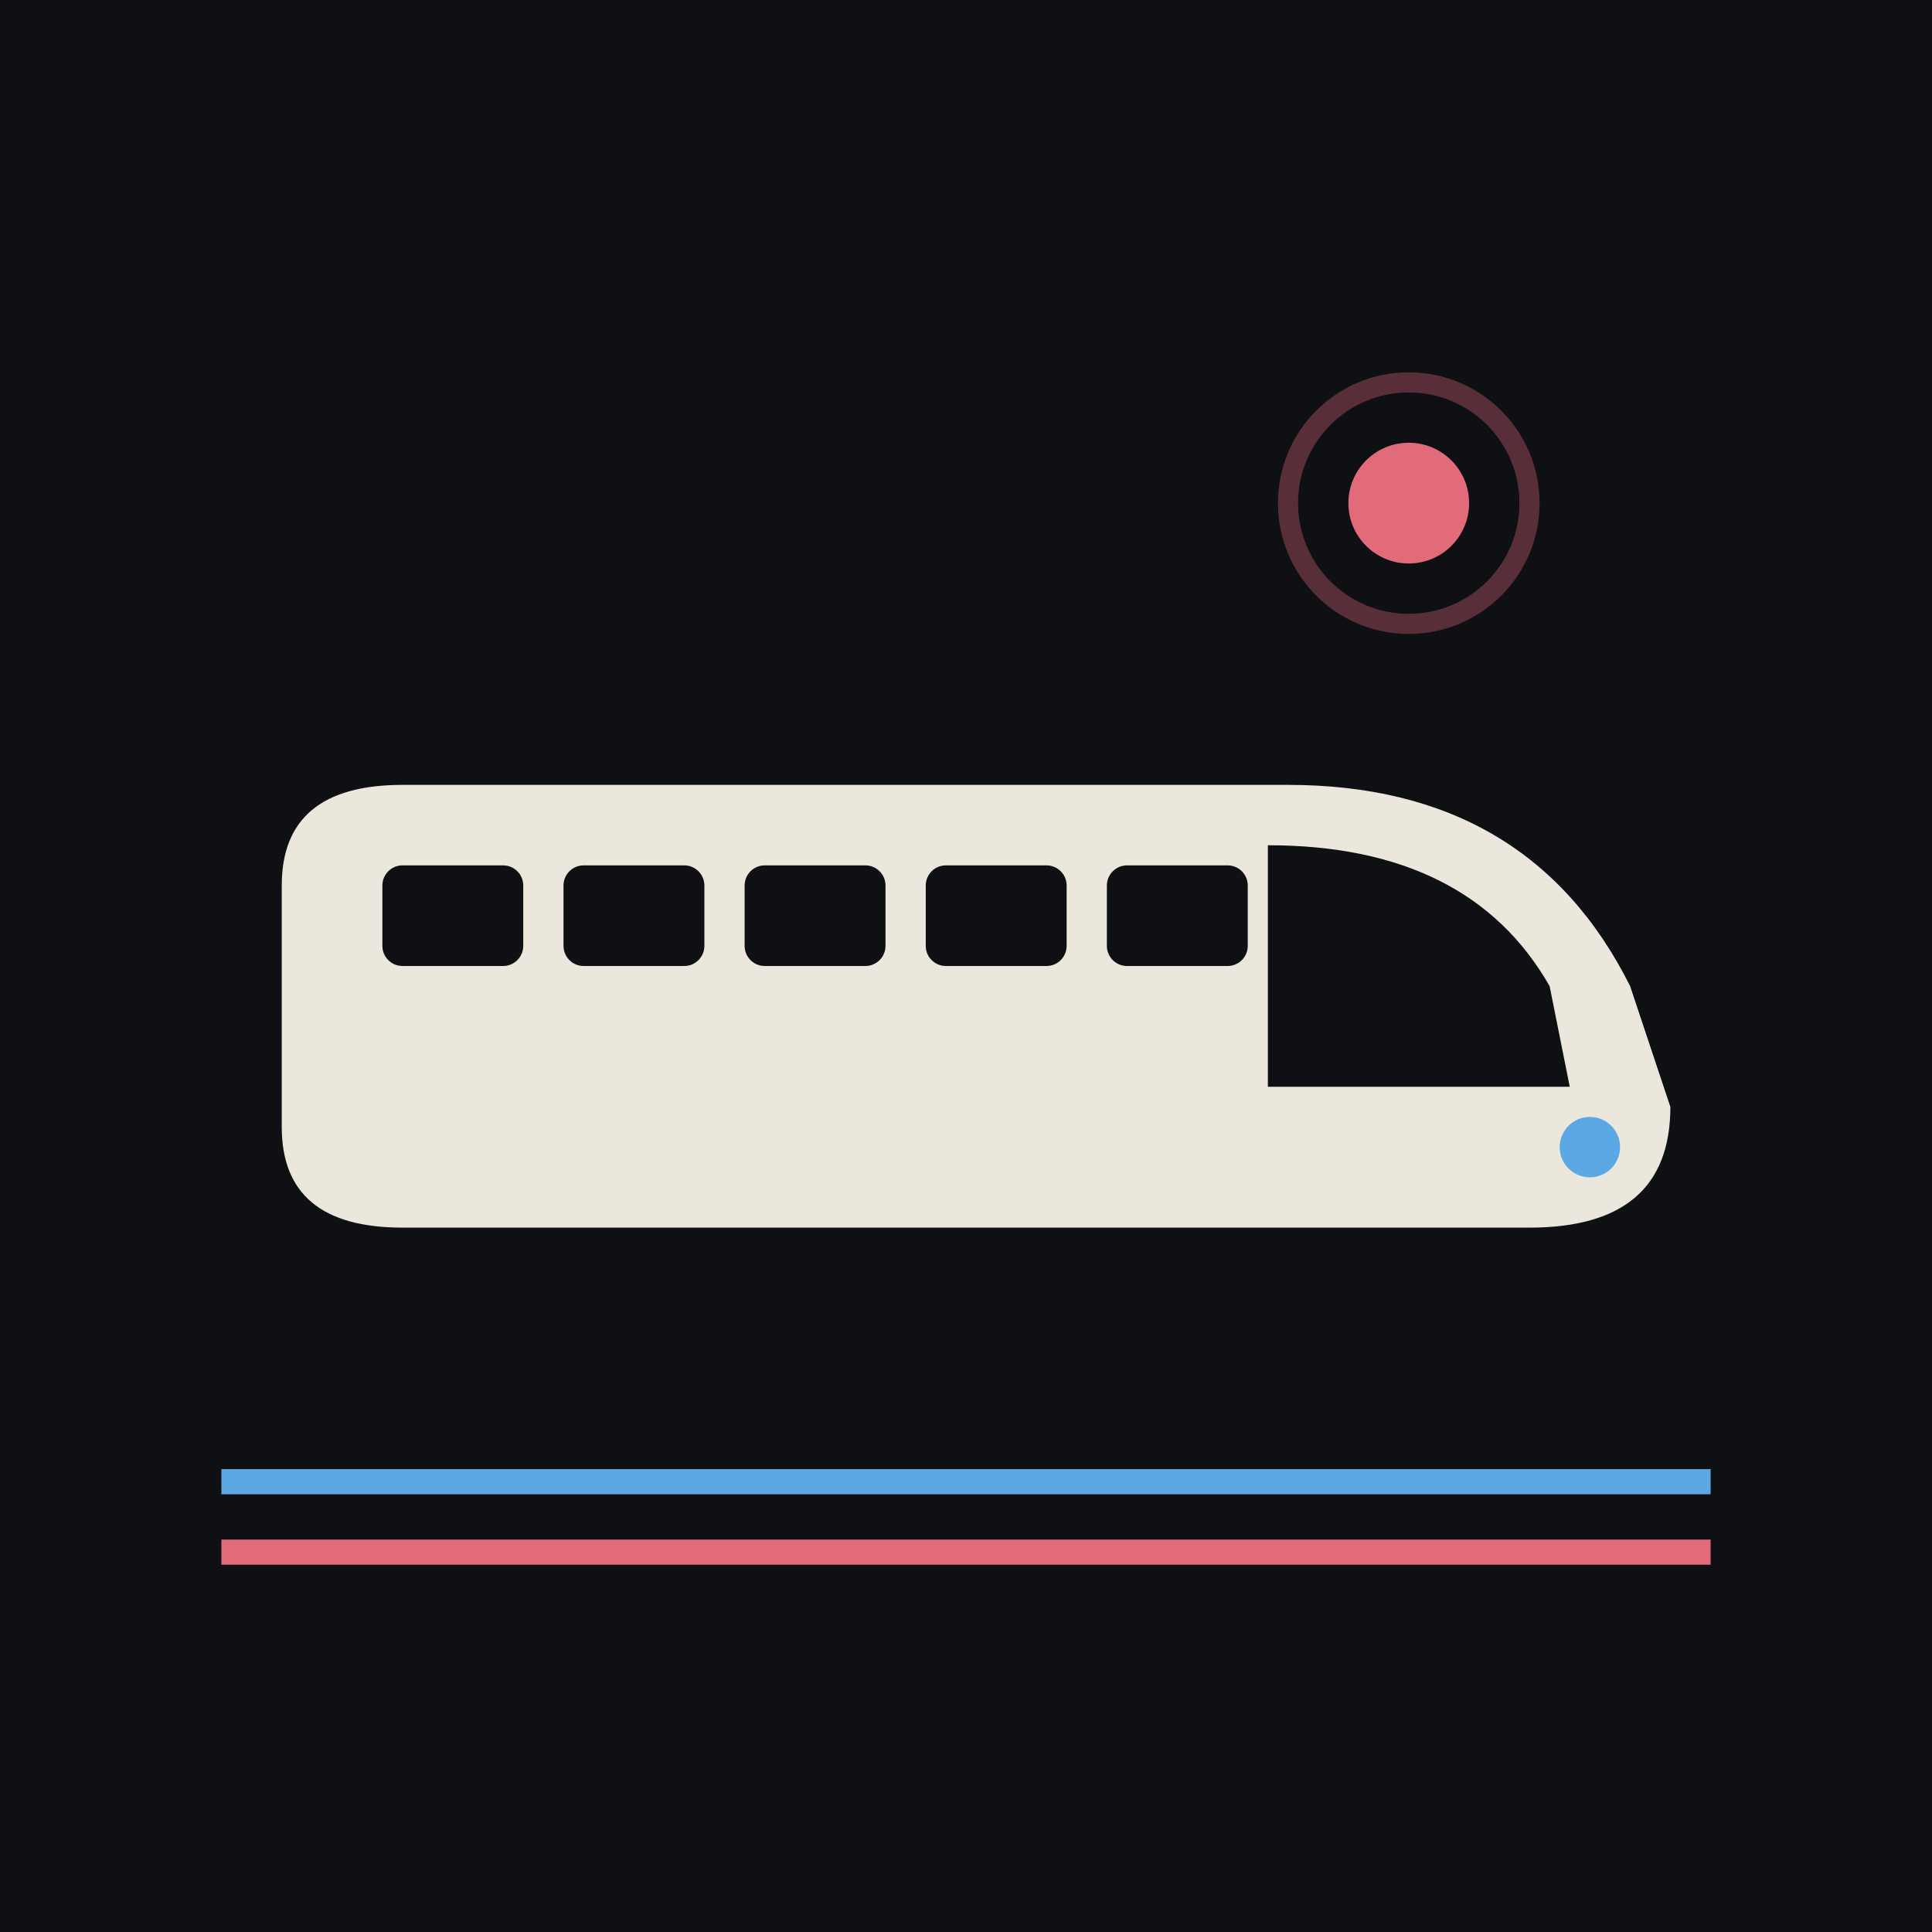
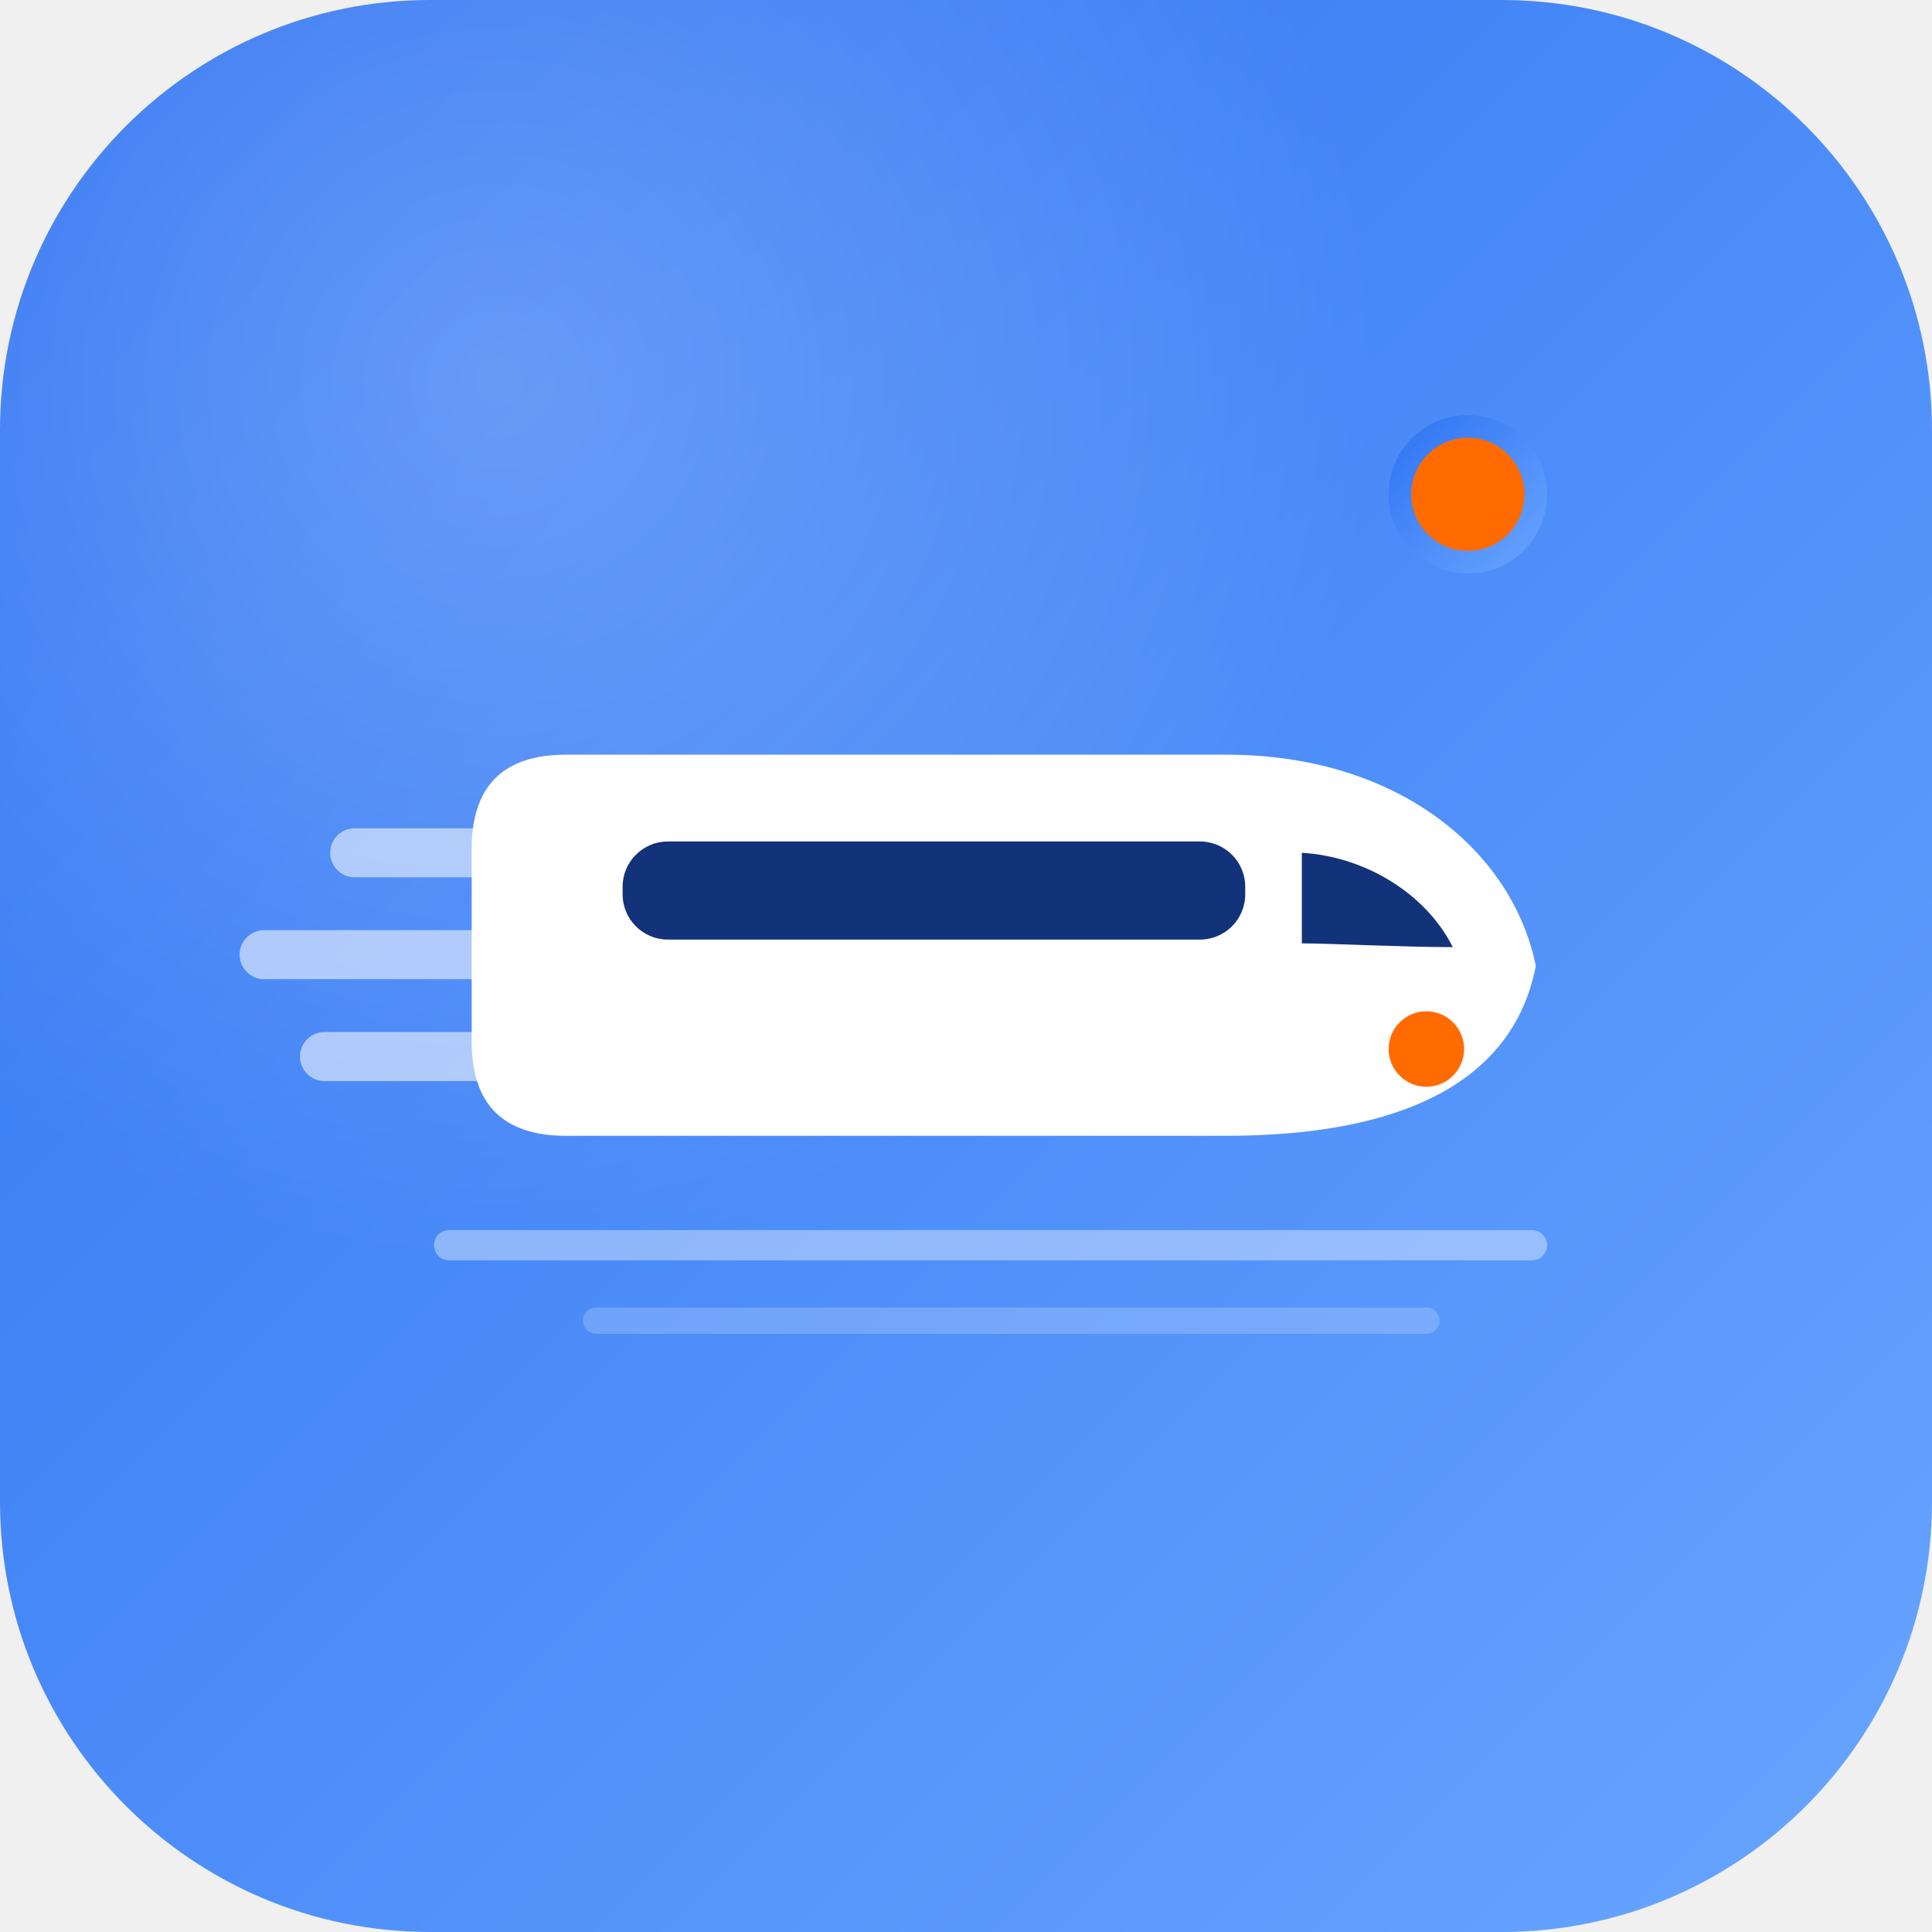
- <svg xmlns="http://www.w3.org/2000/svg" viewBox="0 0 192 192" width="192" height="192">
-   <rect width="192" height="192" fill="#0E1014" />
-   <g transform="translate(140, 50)">
-     <circle r="12" fill="none" stroke="#E26B7A" stroke-width="2" opacity="0.35" />
-     <circle r="6" fill="#E26B7A" />
+ <svg xmlns="http://www.w3.org/2000/svg" width="192" height="192" viewBox="0 0 1024 1024" role="img" aria-label="발권창구">
+   <defs>
+     <linearGradient id="bgCobalt" x1="0" y1="0" x2="1" y2="1">
+       <stop offset="0" stop-color="#2E72F2" />
+       <stop offset="1" stop-color="#69A6FF" />
+     </linearGradient>
+     <radialGradient id="glossHi" cx="0.26" cy="0.2" r="0.9">
+       <stop offset="0" stop-color="#ffffff" stop-opacity="0.22" />
+       <stop offset="0.5" stop-color="#ffffff" stop-opacity="0" />
+     </radialGradient>
+   </defs>
+   <rect x="0" y="0" width="1024" height="1024" rx="228" fill="url(#bgCobalt)" />
+   <rect x="0" y="0" width="1024" height="1024" rx="228" fill="url(#glossHi)" />
+   <g stroke="#ffffff" stroke-linecap="round" stroke-width="26" opacity="0.55">
+     <line x1="188" y1="452" x2="266" y2="452" />
+     <line x1="140" y1="506" x2="266" y2="506" />
+     <line x1="172" y1="560" x2="266" y2="560" />
  </g>
-   <g transform="translate(96, 110)">
-     <path d="       M -68,-22       Q -68,-32 -56,-32       L 32,-32       Q 56,-32 66,-12       L 70,0       Q 70,12 56,12       L -56,12       Q -68,12 -68,2       Z     " fill="#ECE7DD" />
-     <path d="       M 30,-26       Q 50,-26 58,-12       L 60,-2       L 30,-2       Z     " fill="#0E1014" />
-     <rect x="-58" y="-24" width="14" height="10" rx="2" fill="#0E1014" />
-     <rect x="-40" y="-24" width="14" height="10" rx="2" fill="#0E1014" />
-     <rect x="-22" y="-24" width="14" height="10" rx="2" fill="#0E1014" />
-     <rect x="-4" y="-24" width="14" height="10" rx="2" fill="#0E1014" />
-     <rect x="14" y="-24" width="14" height="10" rx="2" fill="#0E1014" />
-     <circle cx="62" cy="4" r="3" fill="#5BA8E5" />
+   <g stroke="#ffffff" stroke-linecap="round">
+     <line x1="238" y1="660" x2="812" y2="660" stroke-width="16" opacity="0.38" />
+     <line x1="316" y1="700" x2="756" y2="700" stroke-width="14" opacity="0.2" />
  </g>
-   <rect x="22" y="146" width="148" height="2.5" fill="#5BA8E5" />
-   <rect x="22" y="153" width="148" height="2.5" fill="#E26B7A" />
+   <path d="M300 400 L650 400 C742 400 802 452 814 512 C802 574 742 602 650 602 L300 602 Q250 602 250 552 L250 450 Q250 400 300 400 Z" fill="#ffffff" />
+   <rect x="330" y="446" width="330" height="52" rx="24" fill="#12327A" />
+   <path d="M690 452 C724 454 756 474 770 502 C744 502 704 500 690 500 Z" fill="#12327A" />
+   <circle cx="756" cy="556" r="20" fill="#FF6B00" />
+   <circle cx="778" cy="262" r="42" fill="url(#bgCobalt)" />
+   <circle cx="778" cy="262" r="30" fill="#FF6B00" />
</svg>
